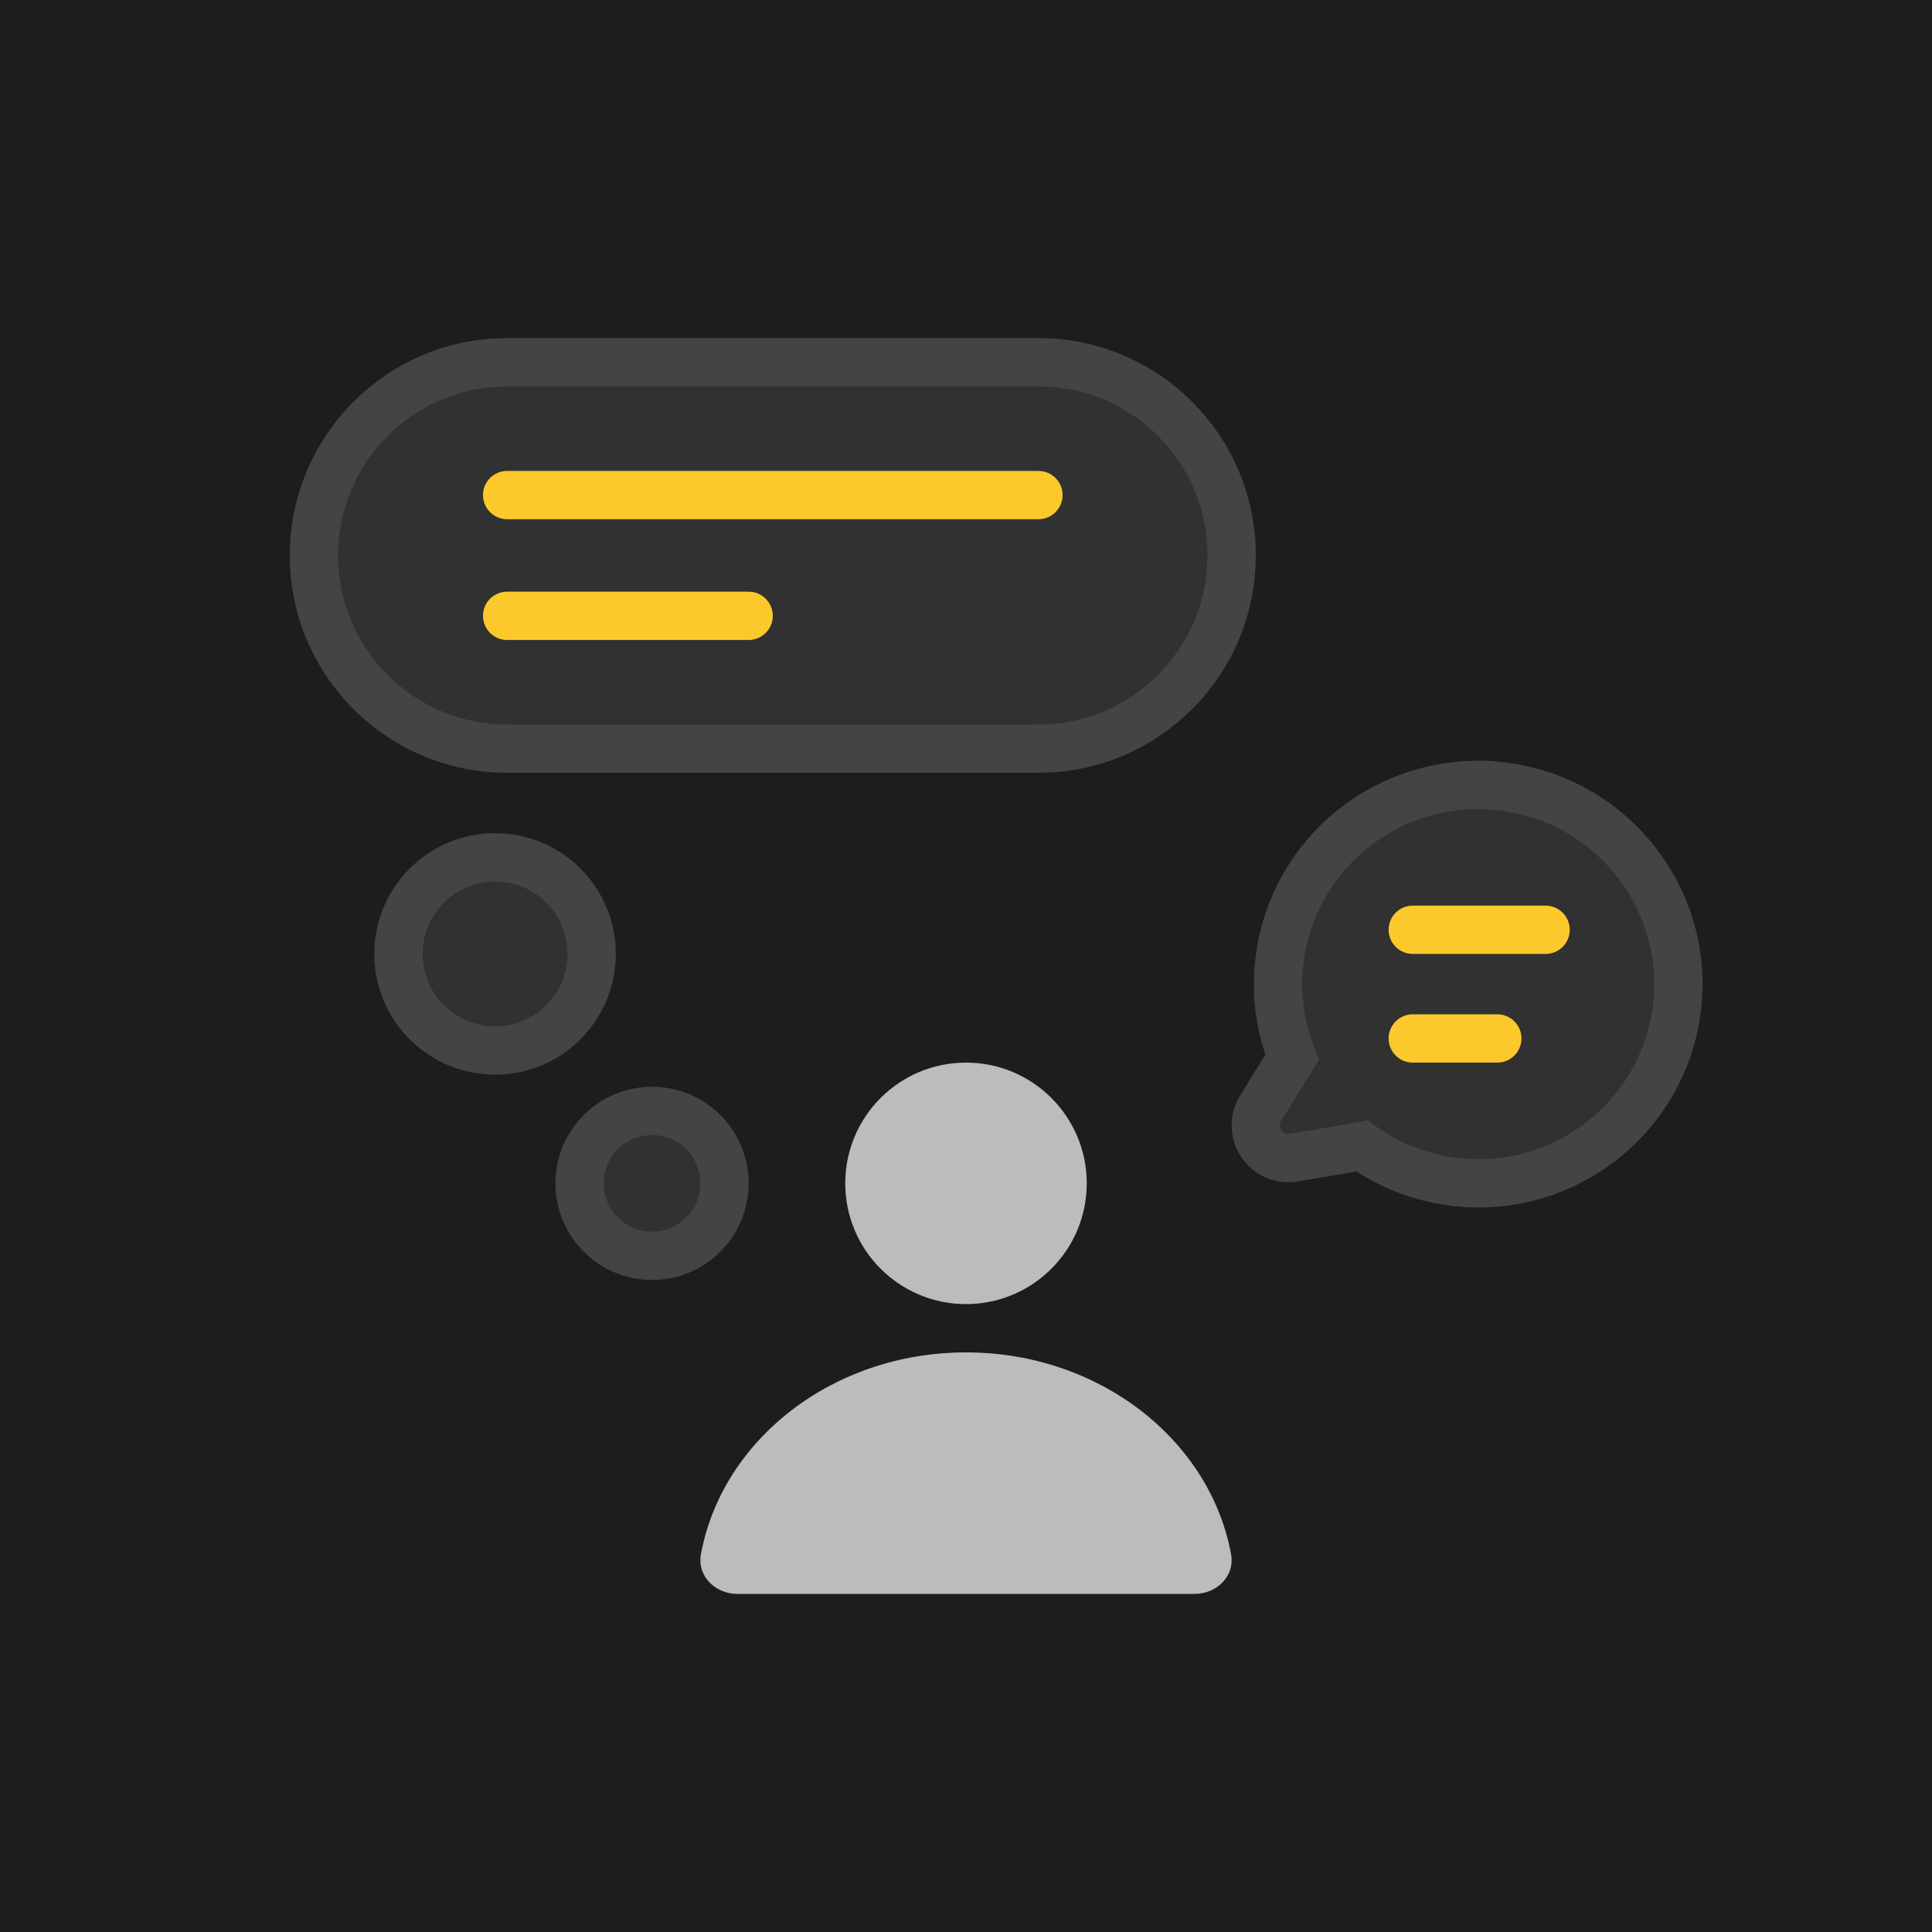
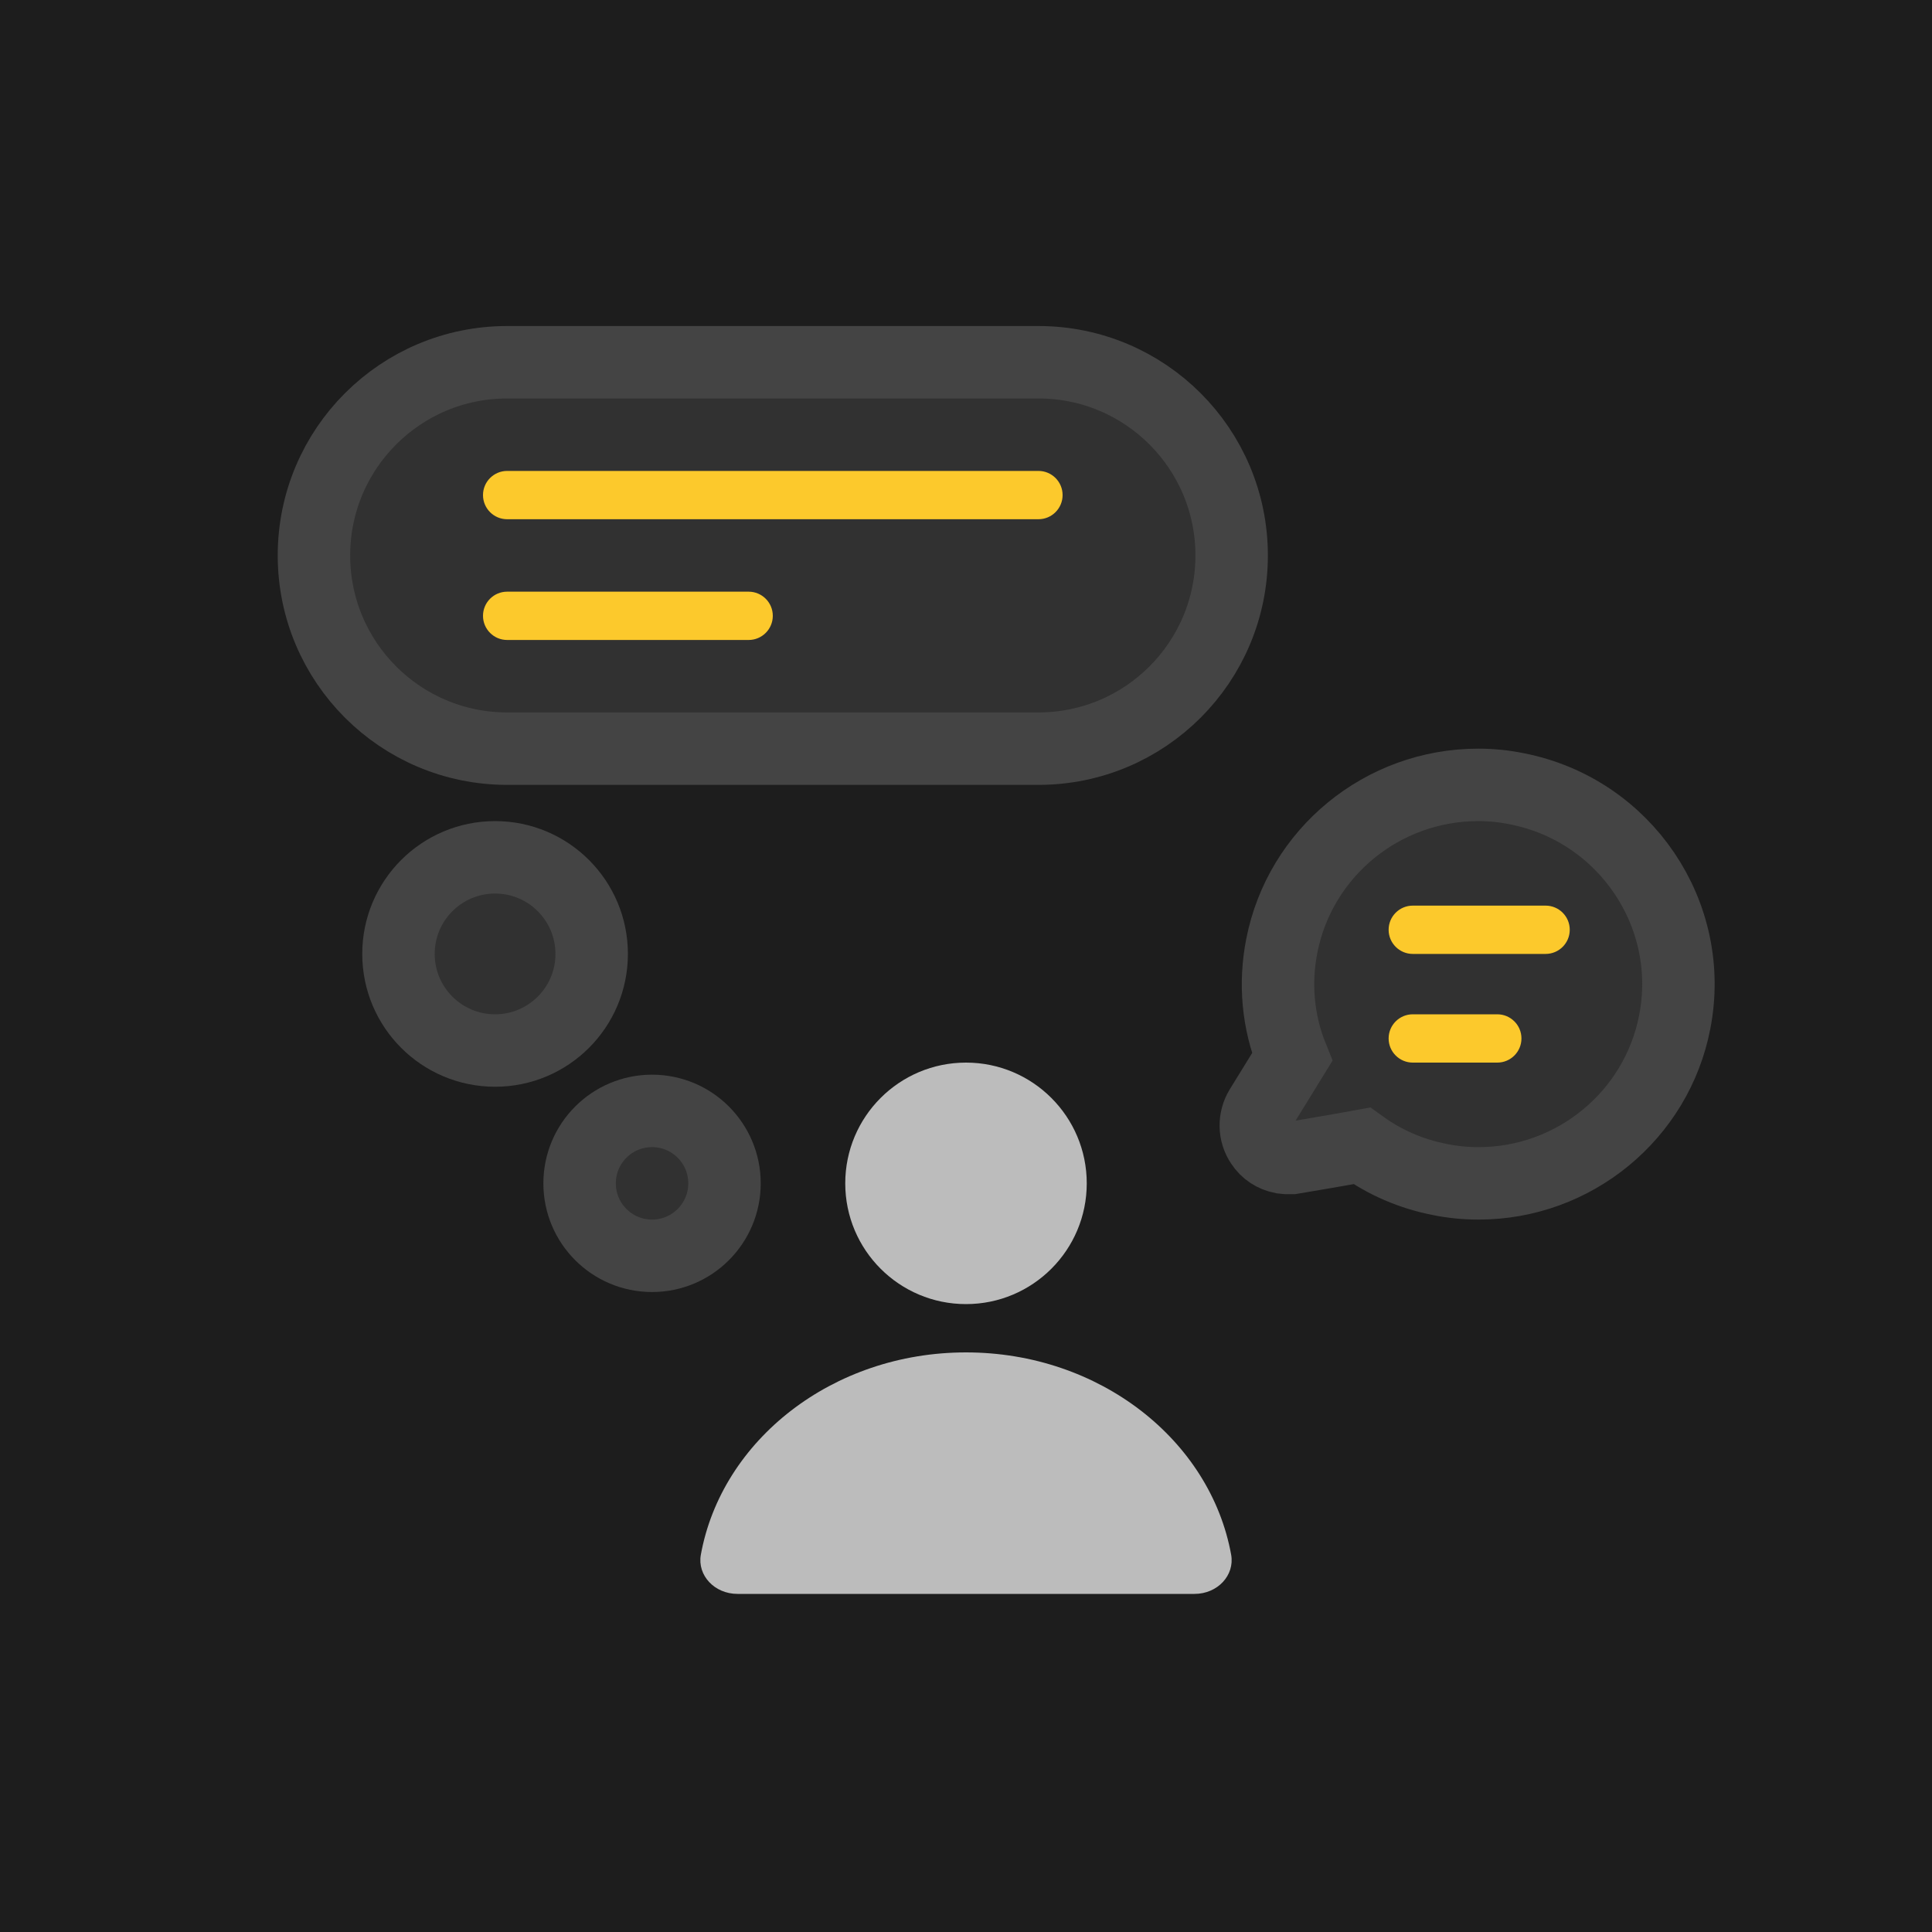
<svg xmlns="http://www.w3.org/2000/svg" width="160" height="160" viewBox="0 0 160 160" fill="none">
  <g id="skill-workflow">
    <rect width="160" height="160" fill="#1D1D1D" />
    <g id="person">
      <path id="Vector" d="M80 108C85.523 108 90 103.523 90 98C90 92.477 85.523 88 80 88C74.477 88 70 92.477 70 98C70 103.523 74.477 108 80 108Z" fill="#BCBCBC" />
      <path id="Vector_2" d="M98.922 132C100.838 132 102.258 130.457 101.961 128.766C100.243 119.27 91.063 112 80 112C68.937 112 59.757 119.27 58.039 128.766C57.742 130.457 59.162 132 61.078 132H98.922Z" fill="#BCBCBC" />
    </g>
-     <path id="bubble-1" d="M54 104C57.314 104 60 101.314 60 98C60 94.686 57.314 92 54 92C50.686 92 48 94.686 48 98C48 101.314 50.686 104 54 104Z" fill="#313131" stroke="#444444" stroke-width="4" />
-     <path id="bubble-2" d="M41 87C45.418 87 49 83.418 49 79C49 74.582 45.418 71 41 71C36.582 71 33 74.582 33 79C33 83.418 36.582 87 41 87Z" fill="#313131" stroke="#444444" stroke-width="4" />
-     <rect id="bubble-3" x="26" y="30" width="76" height="32" rx="16" fill="#313131" stroke="#444444" stroke-width="4" />
+     <path id="bubble-1" d="M54 104C57.314 104 60 101.314 60 98C60 94.686 57.314 92 54 92C50.686 92 48 94.686 48 98C48 101.314 50.686 104 54 104Z" fill="#313131" stroke="#444444" stroke-width="6" vector-effect="non-scaling-stroke" />
+     <path id="bubble-2" d="M41 87C45.418 87 49 83.418 49 79C49 74.582 45.418 71 41 71C36.582 71 33 74.582 33 79C33 83.418 36.582 87 41 87Z" fill="#313131" stroke="#444444" stroke-width="6" vector-effect="non-scaling-stroke" />
+     <rect id="bubble-3" x="26" y="30" width="76" height="32" rx="16" fill="#313131" stroke="#444444" stroke-width="6" vector-effect="non-scaling-stroke" />
    <rect id="line-1" x="40" y="39" width="48" height="4" rx="2" fill="#FCC92C" />
    <rect id="line-2" x="40" y="49" width="24" height="4" rx="2" fill="#FCC92C" />
-     <path id="bubble-4" d="M122.42 98C121.345 98 120.27 97.893 119.231 97.679C116.866 97.215 114.715 96.288 112.78 94.896C110.63 95.289 107.011 95.895 107.011 95.895H106.545L106.186 95.859C105.47 95.717 104.86 95.324 104.466 94.718C103.857 93.826 103.857 92.684 104.395 91.792L107.011 87.547C105.828 84.622 105.541 81.447 106.151 78.343C107.656 70.601 114.5 65 122.42 65C123.495 65 124.57 65.107 125.61 65.321C134.569 67.069 140.446 75.738 138.69 84.657C137.185 92.399 130.34 98 122.456 98H122.42Z" fill="#313131" stroke="#444444" stroke-width="4" />
+     <path id="bubble-4" d="M122.42 98C121.345 98 120.27 97.893 119.231 97.679C116.866 97.215 114.715 96.288 112.78 94.896C110.63 95.289 107.011 95.895 107.011 95.895H106.545L106.186 95.859C105.47 95.717 104.86 95.324 104.466 94.718C103.857 93.826 103.857 92.684 104.395 91.792L107.011 87.547C105.828 84.622 105.541 81.447 106.151 78.343C107.656 70.601 114.5 65 122.42 65C123.495 65 124.57 65.107 125.61 65.321C134.569 67.069 140.446 75.738 138.69 84.657C137.185 92.399 130.34 98 122.456 98H122.42Z" fill="#313131" stroke="#444444" stroke-width="6" vector-effect="non-scaling-stroke" />
    <rect id="line-3" x="115" y="75" width="15" height="4" rx="2" fill="#FCC92C" />
    <rect id="line-4" x="115" y="84" width="11" height="4" rx="2" fill="#FCC92C" />
  </g>
</svg>
